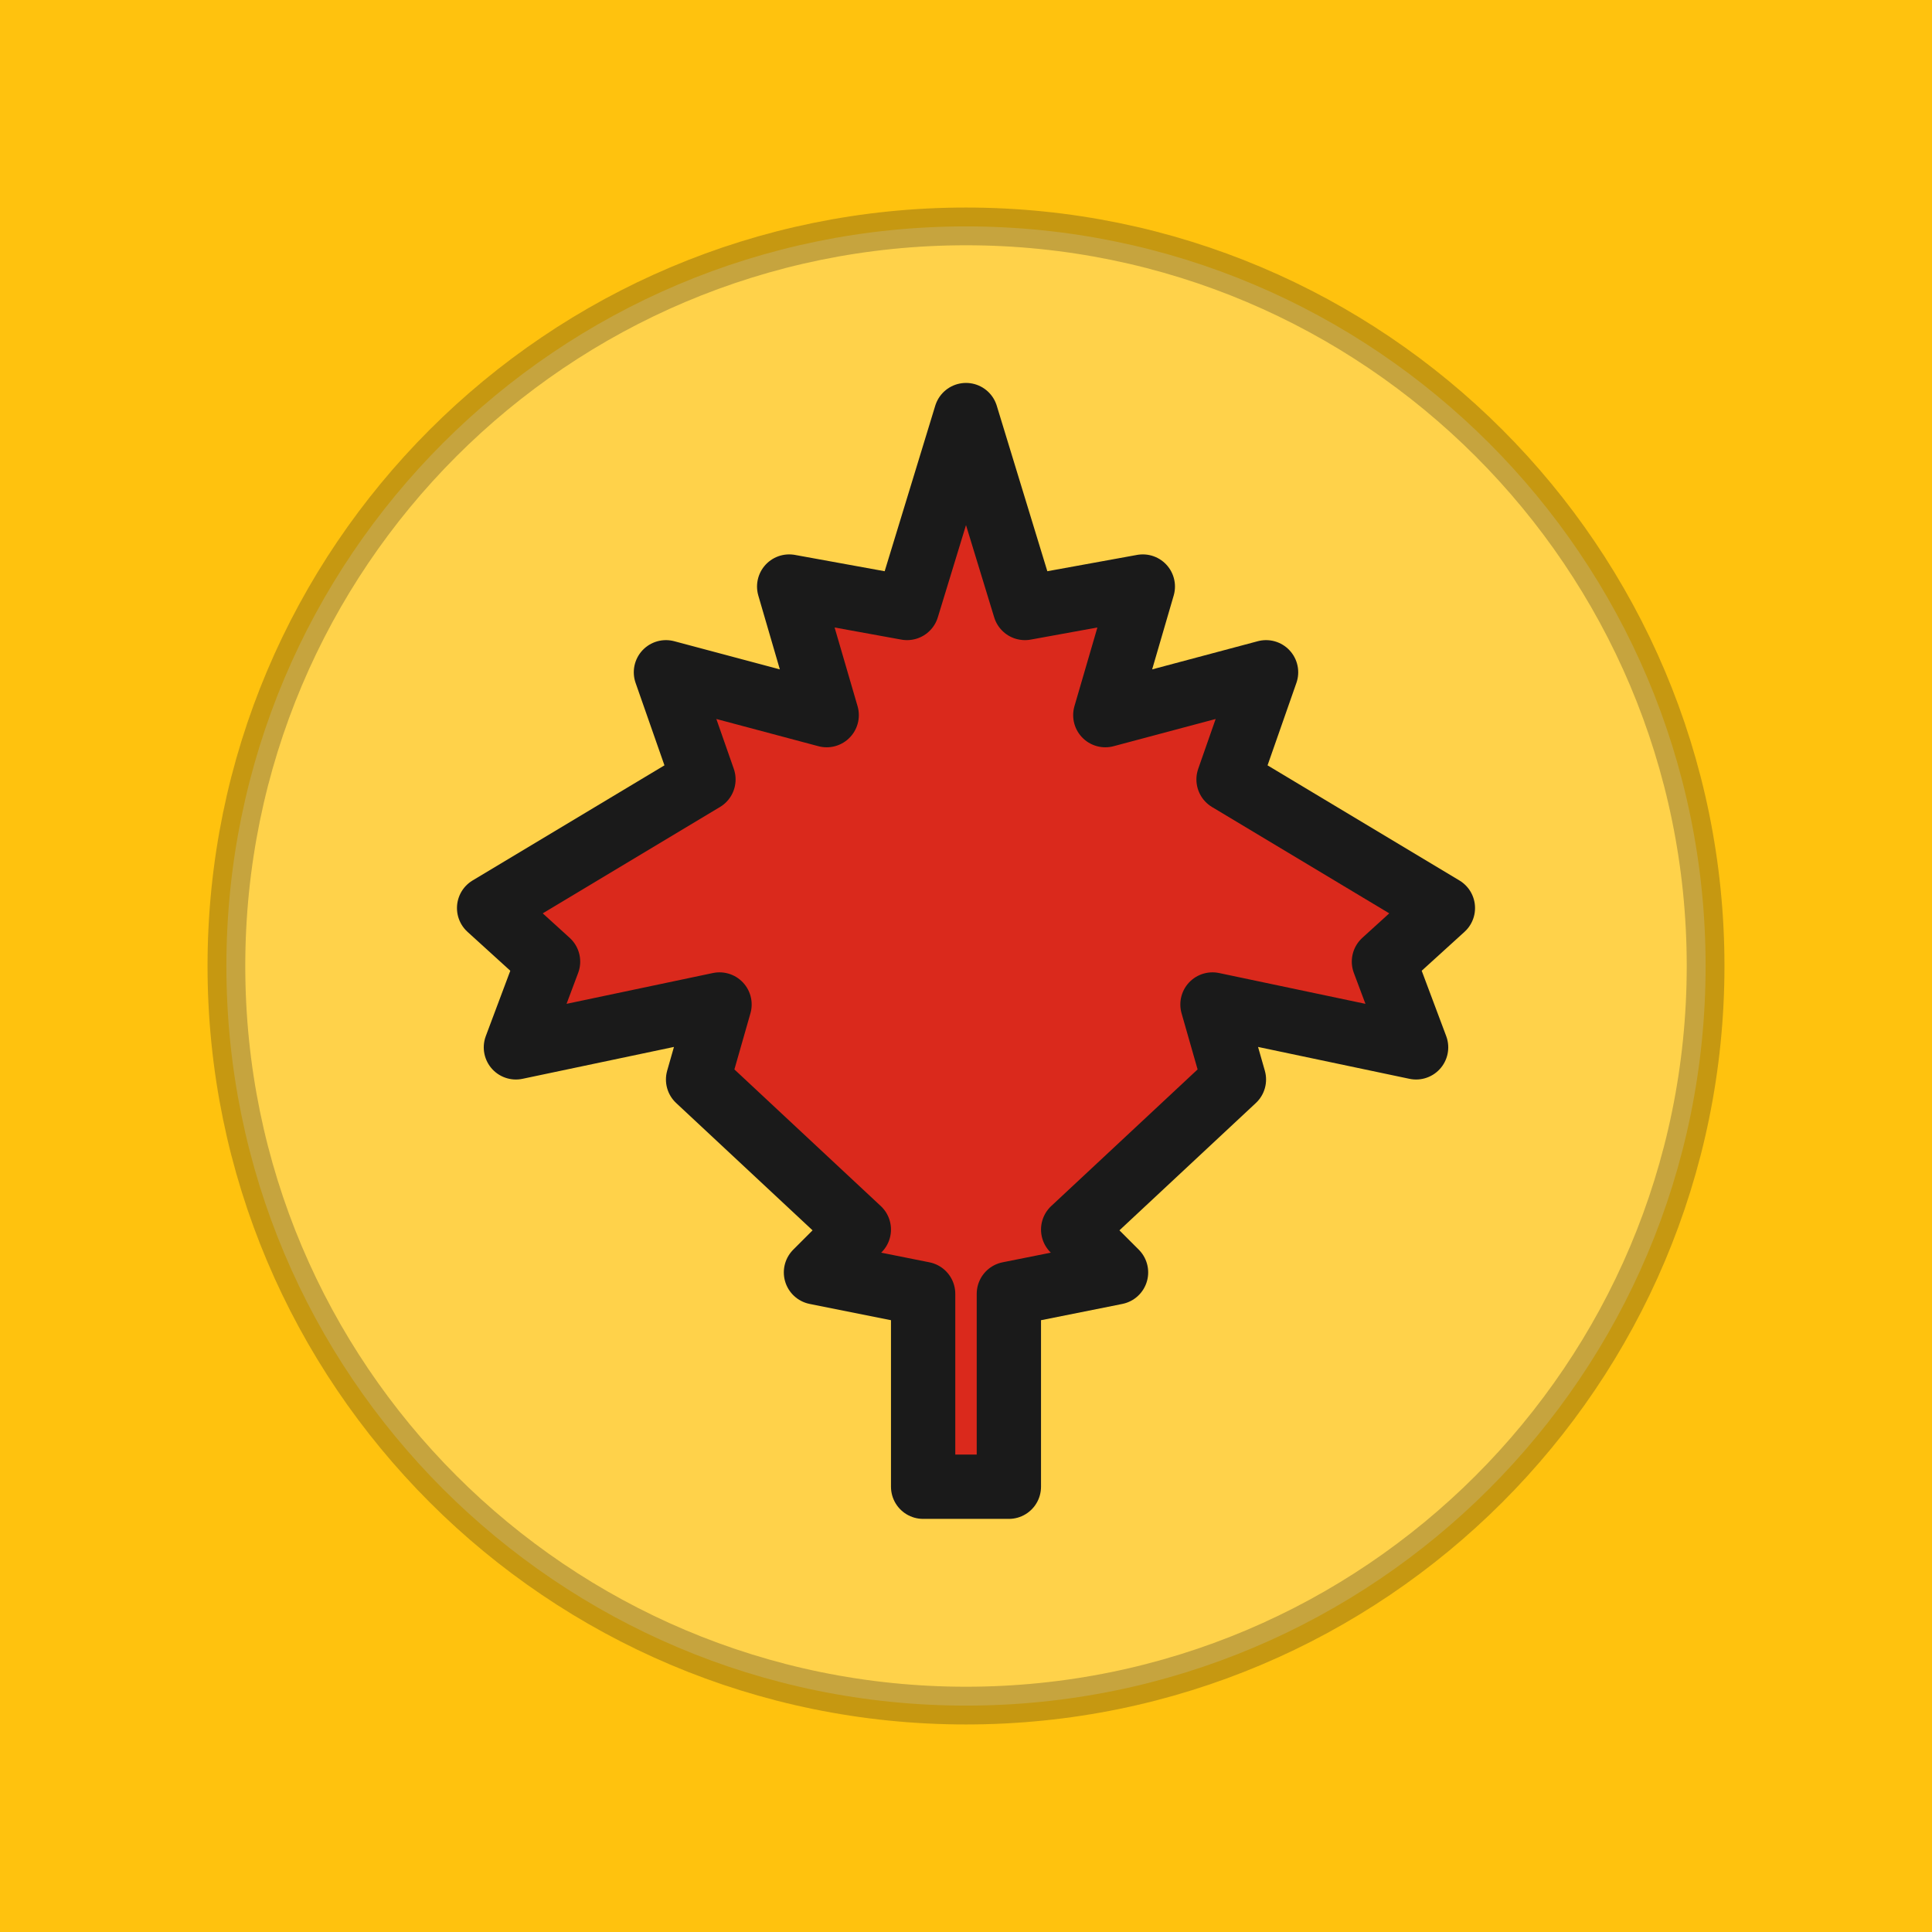
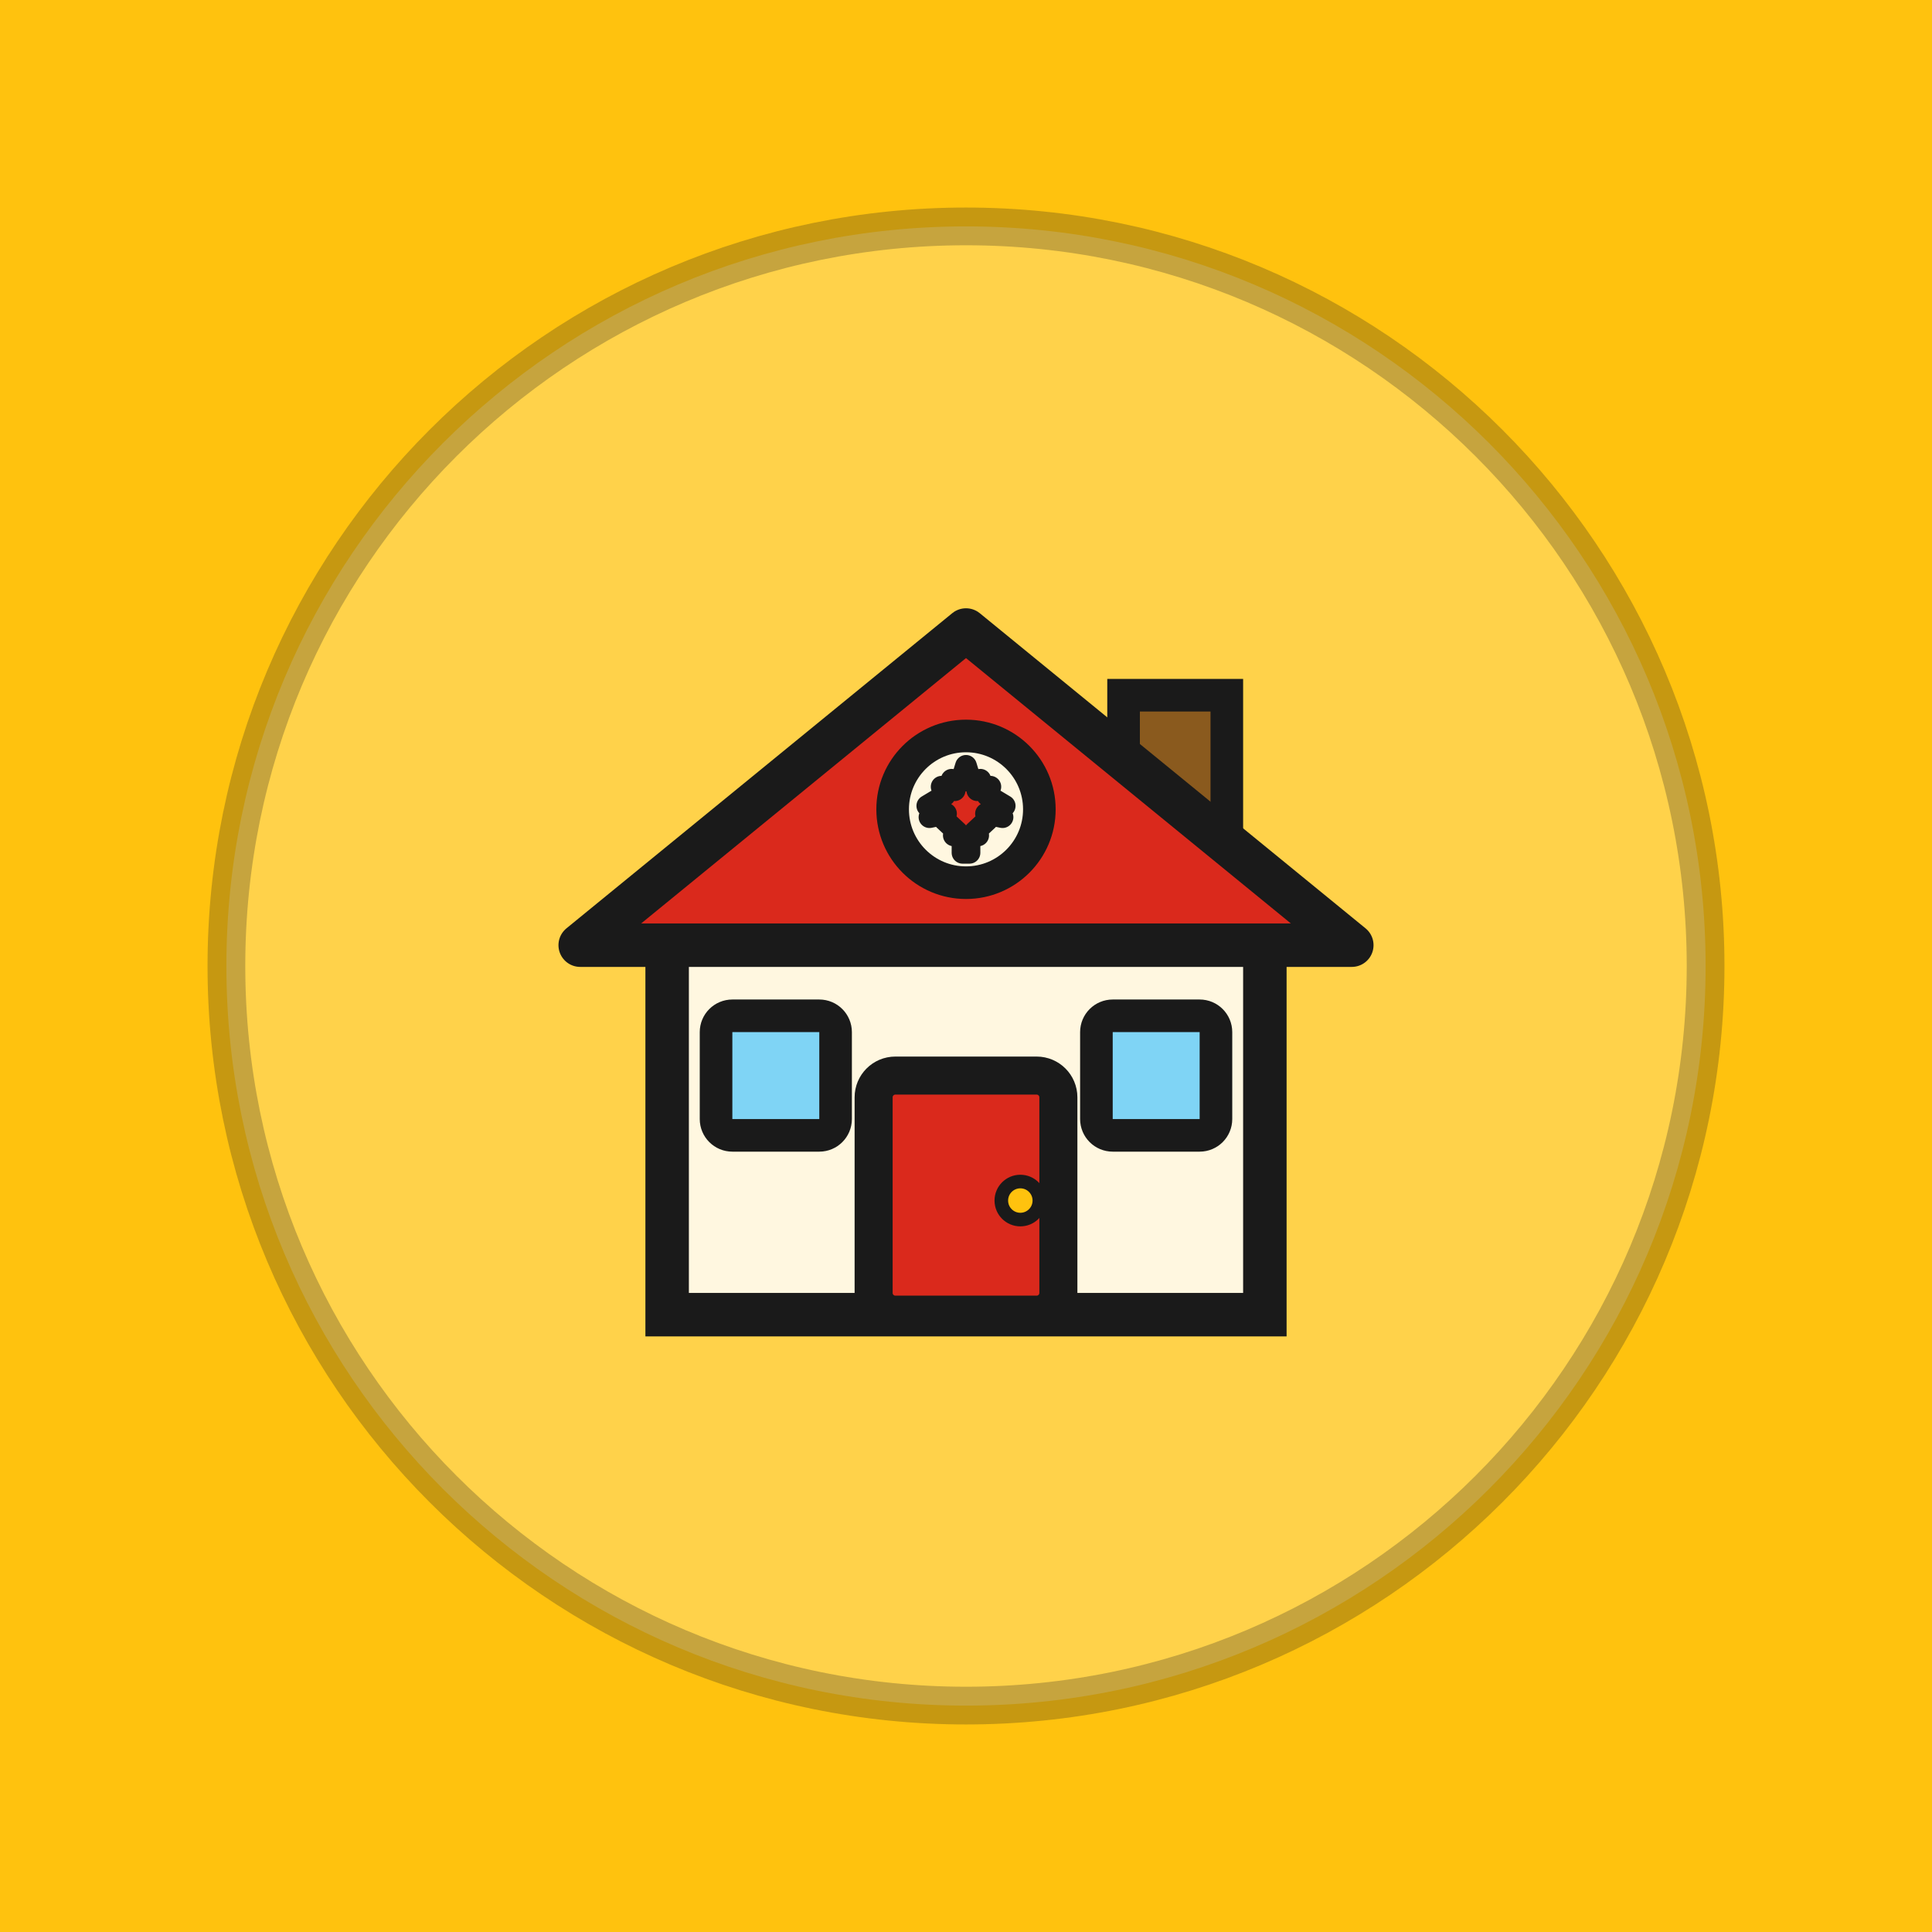
<svg xmlns="http://www.w3.org/2000/svg" viewBox="0 0 512 512" width="512" height="512" role="img" aria-label="App icon (maskable, safe-zone padded)">
  <rect width="512" height="512" fill="#FFC20E" />
  <circle cx="256" cy="256" r="196" fill="#FFD24A" />
  <circle cx="256" cy="256" r="196" fill="none" stroke="#1A1A1A" stroke-width="10" opacity="0.25" />
-   <g transform="translate(256 252) scale(1.42)">
-     <path d="M0-100 11-64 33-68 26-44 56-52 49-32 89-8 78 2 84 18 46 10 50 24 20 52 28 60 8 64 8 100-8 100-8 64-28 60-20 52-50 24-46 10-84 18-78 2-89-8-49-32-56-52-26-44-33-68-11-64Z" fill="#DA291C" stroke="#1A1A1A" stroke-width="12" stroke-linejoin="round" />
+   <g transform="translate(256 262) scale(0.72)">
+     <rect x="58" y="-108" width="38" height="64" fill="#8A5A1E" stroke="#1A1A1A" stroke-width="12" />
+     <rect x="-110" y="-22" width="220" height="142" fill="#FFF7E0" stroke="#1A1A1A" stroke-width="16" />
+     <path d="M-142 -16 0 -132 142 -16z" fill="#DA291C" stroke="#1A1A1A" stroke-width="16" stroke-linejoin="round" />
+     <rect x="-34" y="32" width="68" height="88" rx="8" fill="#DA291C" stroke="#1A1A1A" stroke-width="14" />
+     <circle cx="20" cy="78" r="7" fill="#FFC20E" stroke="#1A1A1A" stroke-width="5" />
+     <rect x="-92" y="10" width="44" height="44" rx="6" fill="#7FD4F5" stroke="#1A1A1A" stroke-width="12" />
+     <rect x="48" y="10" width="44" height="44" rx="6" fill="#7FD4F5" stroke="#1A1A1A" stroke-width="12" />
+     <circle cx="0" cy="-66" r="27" fill="#FFF7E0" stroke="#1A1A1A" stroke-width="12" />
+     <g transform="translate(0 -66) scale(0.16)">
+       <path d="M0-100 11-64 33-68 26-44 56-52 49-32 89-8 78 2 84 18 46 10 50 24 20 52 28 60 8 64 8 100-8 100-8 64-28 60-20 52-50 24-46 10-84 18-78 2-89-8-49-32-56-52-26-44-33-68-11-64Z" fill="#DA291C" stroke="#1A1A1A" stroke-width="50" stroke-linejoin="round" />
+     </g>
  </g>
</svg>
